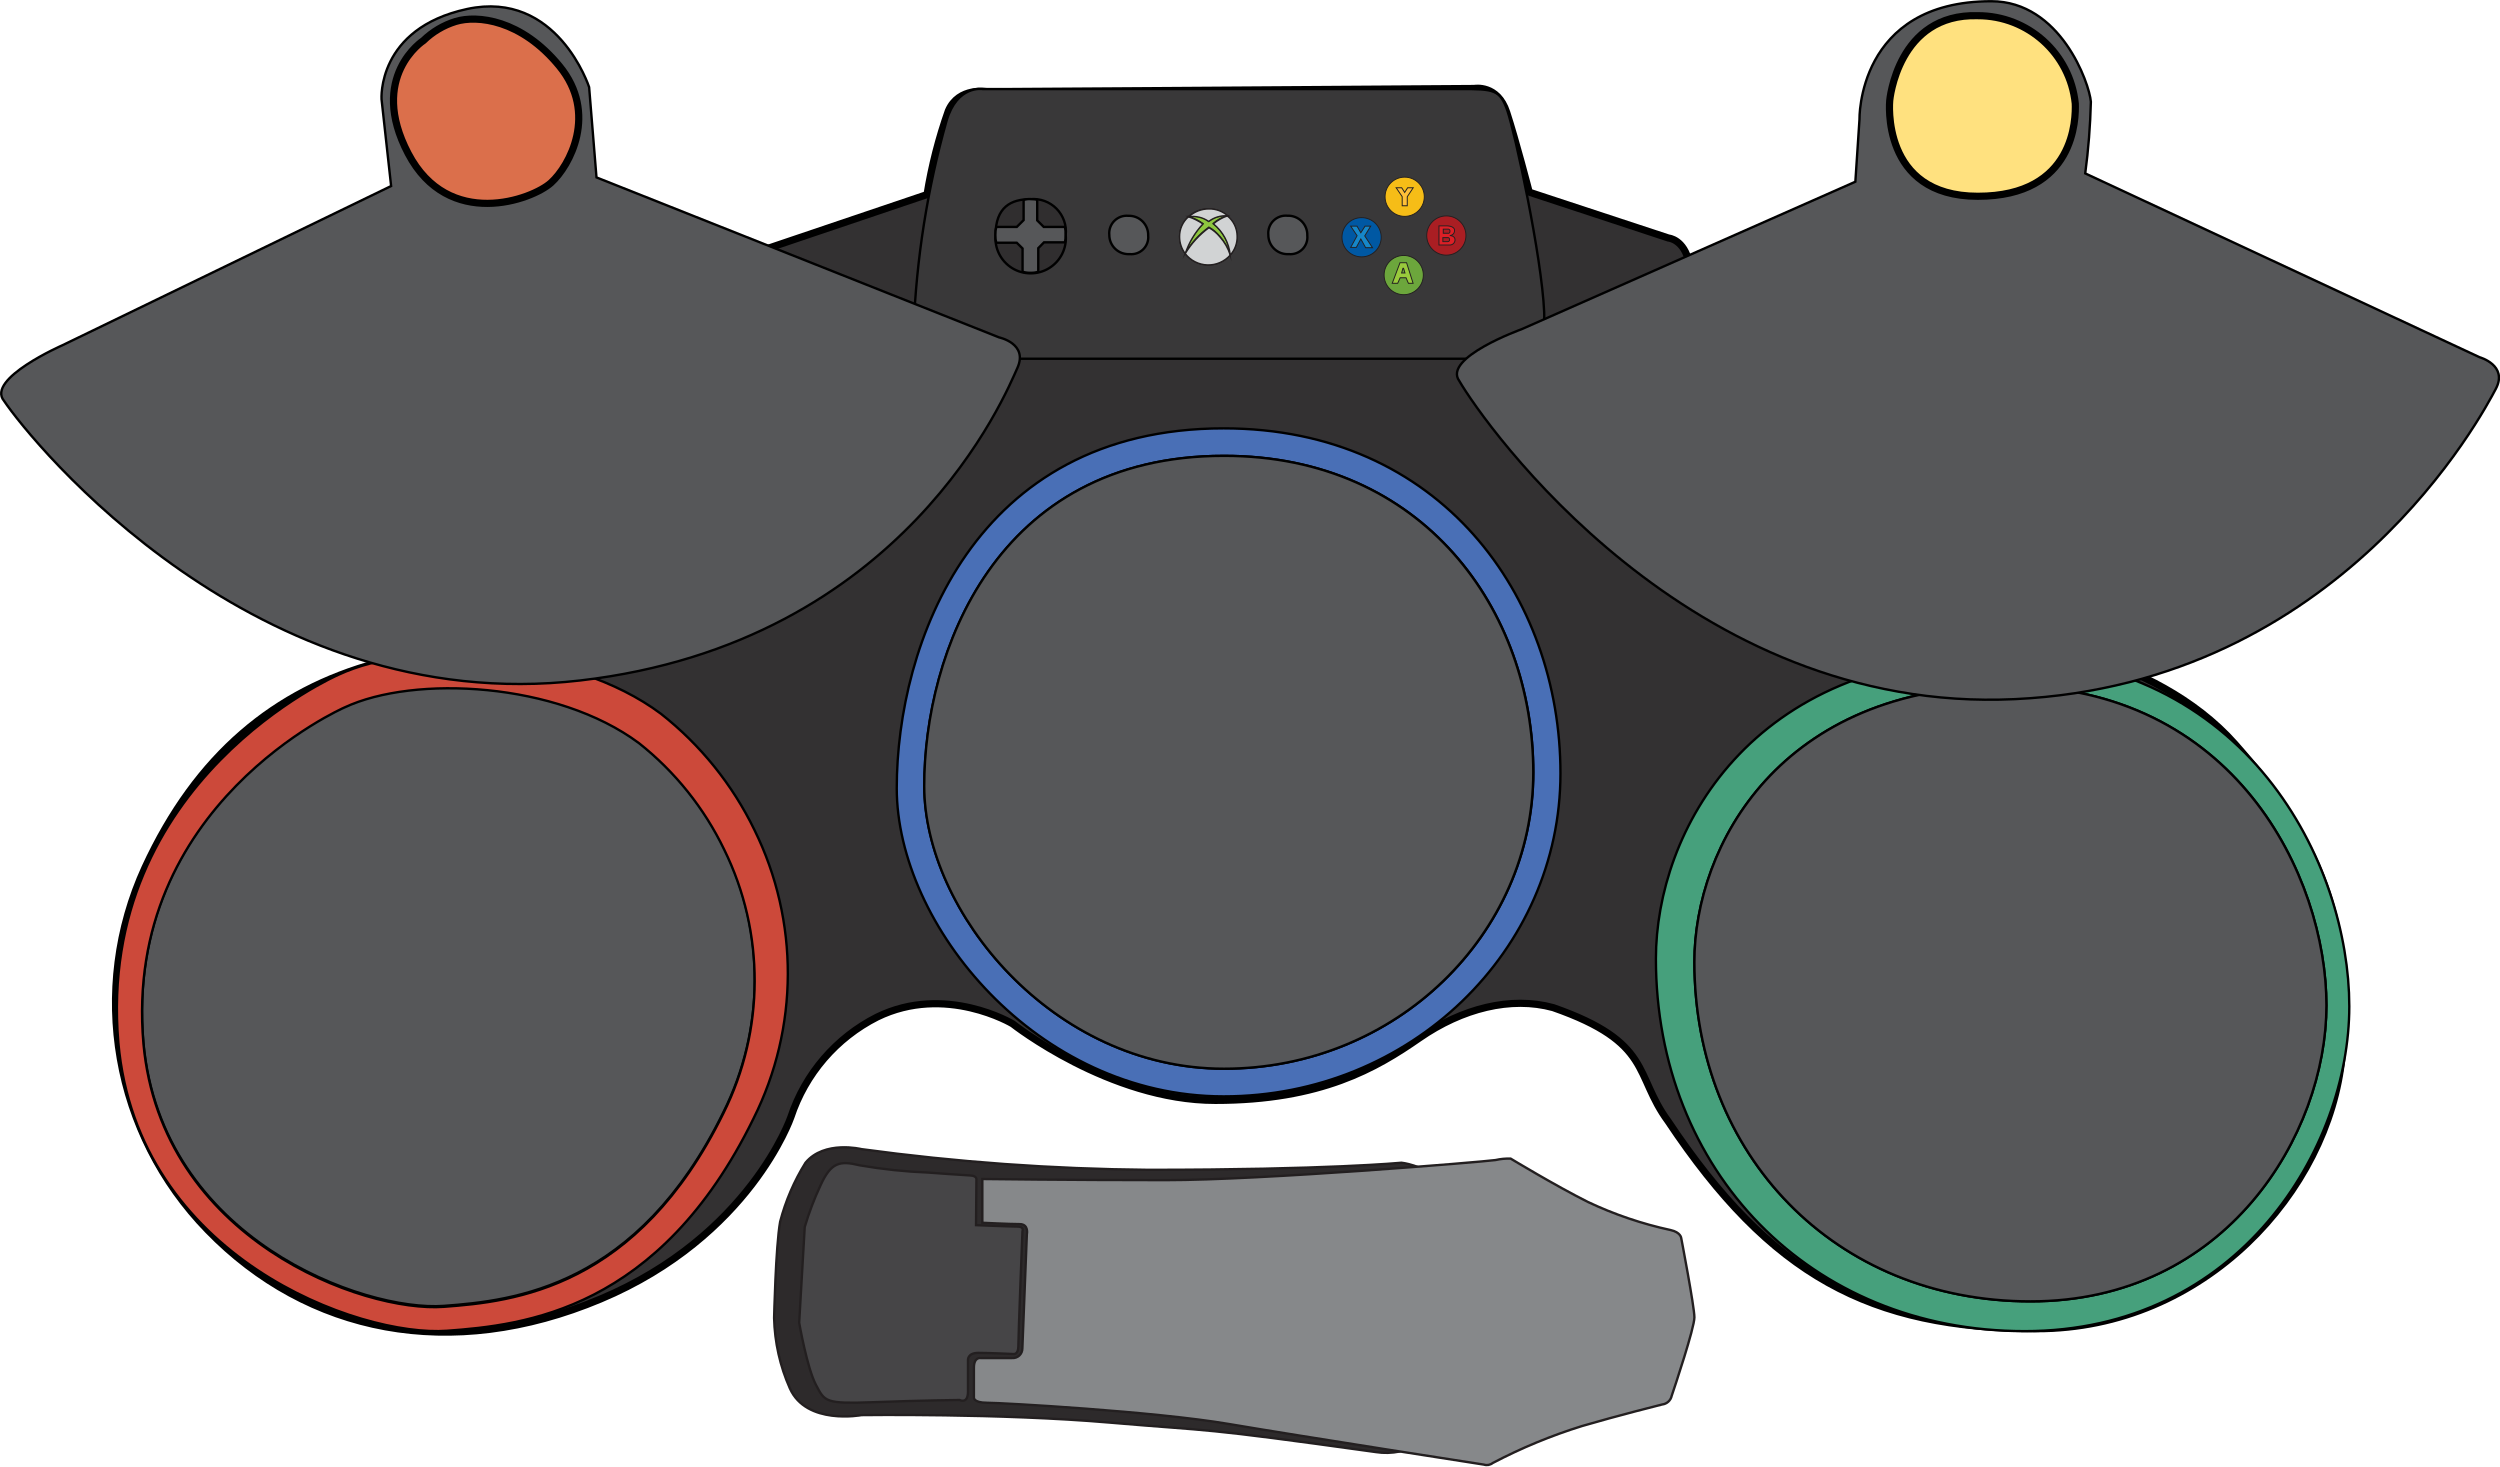
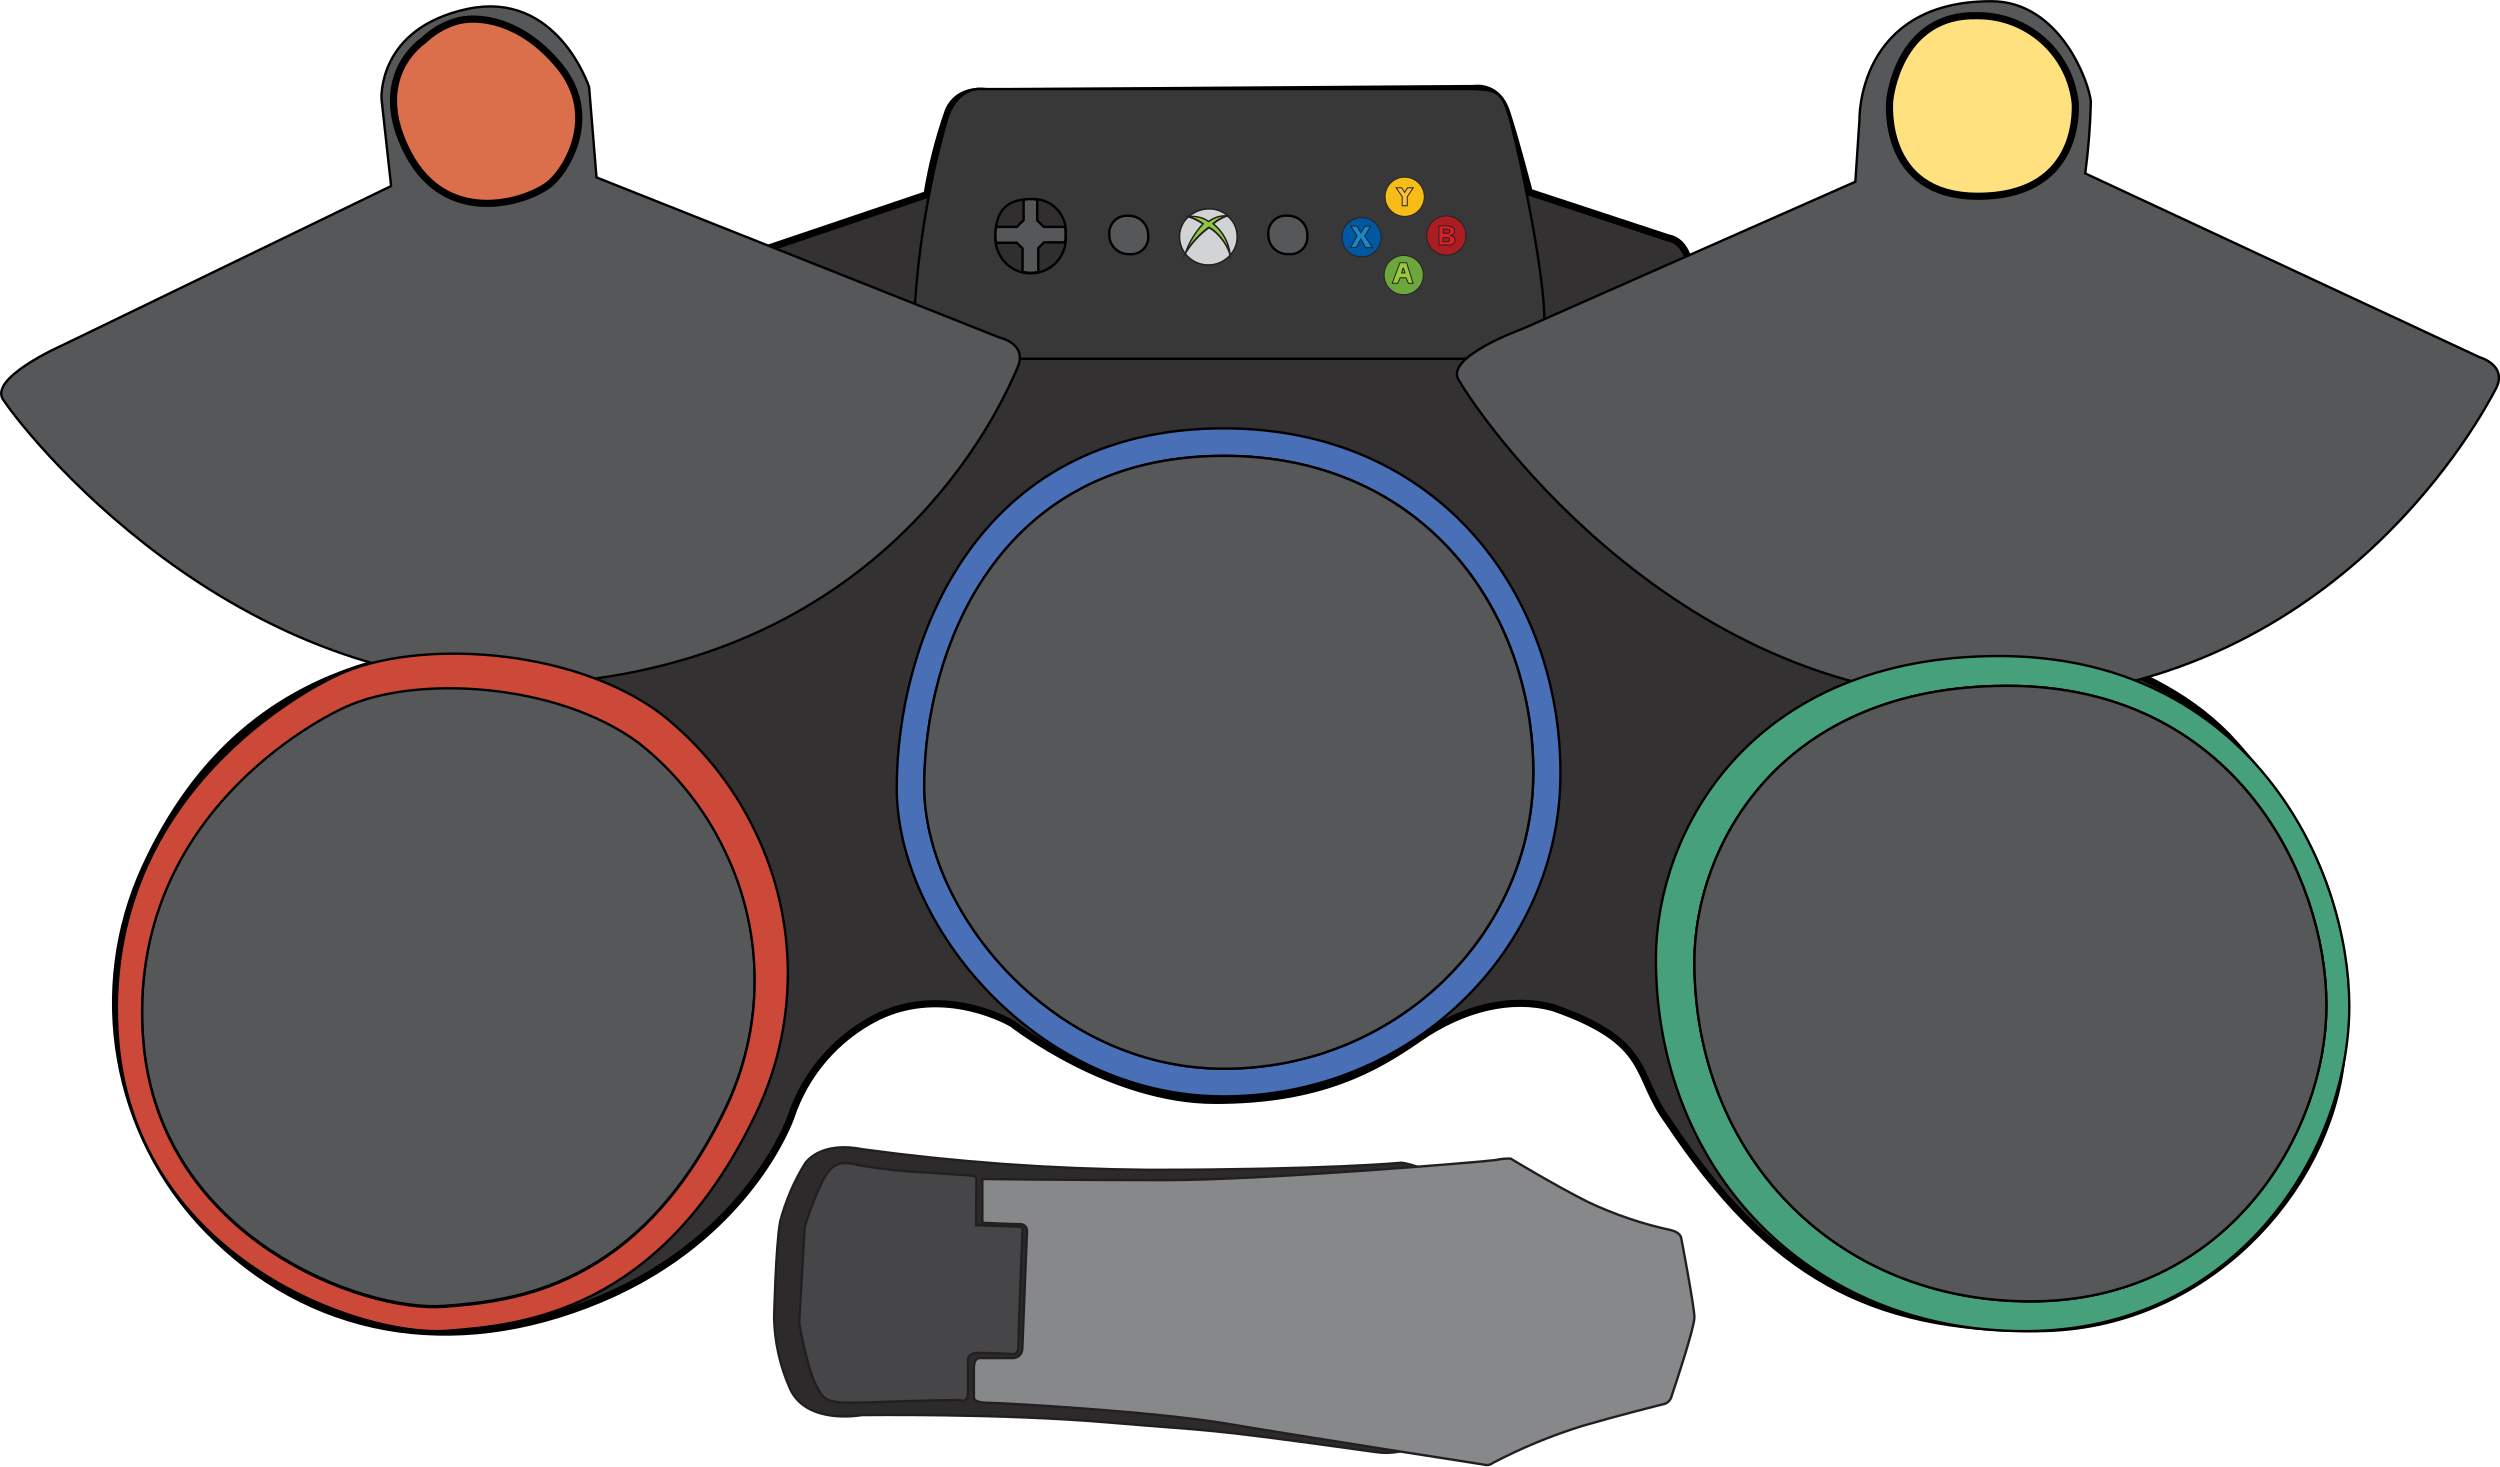
- <svg xmlns="http://www.w3.org/2000/svg" id="_360GHDrum" data-name="360GHDrum" viewBox="0 0 261.11 153.14">
-   <defs>
-     <style>.cls-1{fill:#333132;}.cls-1,.cls-2,.cls-3,.cls-4,.cls-5,.cls-6,.cls-7,.cls-8,.cls-9{stroke:#000;}.cls-1,.cls-10,.cls-11,.cls-12,.cls-13,.cls-14,.cls-15,.cls-16,.cls-17,.cls-18,.cls-19,.cls-2,.cls-20,.cls-21,.cls-22,.cls-23,.cls-3,.cls-4,.cls-5,.cls-6,.cls-7,.cls-8,.cls-9{stroke-miterlimit:10;}.cls-1,.cls-8,.cls-9{stroke-width:0.75px;}.cls-2{fill:#393839;}.cls-10,.cls-11,.cls-12,.cls-2,.cls-3,.cls-4,.cls-5,.cls-6,.cls-7{stroke-width:0.25px;}.cls-3{fill:#565759;}.cls-4{fill:#302e2f;}.cls-5{fill:#cc493a;}.cls-6{fill:#496fb6;}.cls-7{fill:#46a07c;}.cls-8{fill:#db6f4b;}.cls-9{fill:#ffe17f;}.cls-10{fill:#2d2a2b;}.cls-10,.cls-11,.cls-12,.cls-13,.cls-14,.cls-15,.cls-16,.cls-17,.cls-18,.cls-19,.cls-20,.cls-21,.cls-22,.cls-23{stroke:#231f20;}.cls-11{fill:#464547;}.cls-12{fill:#86888a;}.cls-13{fill:#6ca63c;}.cls-13,.cls-14,.cls-15,.cls-16,.cls-17,.cls-18,.cls-19,.cls-20{stroke-width:0.1px;}.cls-14{fill:#0058a3;}.cls-15{fill:#f6bd17;}.cls-16{fill:#aa1e23;}.cls-17{fill:#1687c9;}.cls-18{fill:#febf38;}.cls-19{fill:#99ca3c;}.cls-20{fill:#dd1f26;}.cls-21{fill:none;}.cls-21,.cls-22,.cls-23{stroke-width:0.15px;}.cls-22{fill:#8dc63f;}.cls-23{fill:#d1d3d4;}</style>
+ <svg xmlns="http://www.w3.org/2000/svg" id="_360GHDrum" data-name="360GHDrum" viewBox="0 0 261.11 153.14" version="1.1">
+   <defs id="defs932">
+     <style id="style930">.cls-1{fill:#333132;}.cls-1,.cls-2,.cls-3,.cls-4,.cls-5,.cls-6,.cls-7,.cls-8,.cls-9{stroke:#000;}.cls-1,.cls-10,.cls-11,.cls-12,.cls-13,.cls-14,.cls-15,.cls-16,.cls-17,.cls-18,.cls-19,.cls-2,.cls-20,.cls-21,.cls-22,.cls-23,.cls-3,.cls-4,.cls-5,.cls-6,.cls-7,.cls-8,.cls-9{stroke-miterlimit:10;}.cls-1,.cls-8,.cls-9{stroke-width:0.75px;}.cls-2{fill:#393839;}.cls-10,.cls-11,.cls-12,.cls-2,.cls-3,.cls-4,.cls-5,.cls-6,.cls-7{stroke-width:0.25px;}.cls-3{fill:#565759;}.cls-4{fill:#302e2f;}.cls-5{fill:#cc493a;}.cls-6{fill:#496fb6;}.cls-7{fill:#46a07c;}.cls-8{fill:#db6f4b;}.cls-9{fill:#ffe17f;}.cls-10{fill:#2d2a2b;}.cls-10,.cls-11,.cls-12,.cls-13,.cls-14,.cls-15,.cls-16,.cls-17,.cls-18,.cls-19,.cls-20,.cls-21,.cls-22,.cls-23{stroke:#231f20;}.cls-11{fill:#464547;}.cls-12{fill:#86888a;}.cls-13{fill:#6ca63c;}.cls-13,.cls-14,.cls-15,.cls-16,.cls-17,.cls-18,.cls-19,.cls-20{stroke-width:0.1px;}.cls-14{fill:#0058a3;}.cls-15{fill:#f6bd17;}.cls-16{fill:#aa1e23;}.cls-17{fill:#1687c9;}.cls-18{fill:#febf38;}.cls-19{fill:#99ca3c;}.cls-20{fill:#dd1f26;}.cls-21{fill:none;}.cls-21,.cls-22,.cls-23{stroke-width:0.15px;}.cls-22{fill:#8dc63f;}.cls-23{fill:#d1d3d4;}</style>
  </defs>
-   <path class="cls-1" d="M81.5,32.94l.81-.27,16.53-5.59a50.21,50.21,0,0,1,2.23-8.74c1.09-2.55,4.08-2,4.08-2L156,16s2.42-.45,3.38,2.48,2.36,8.35,2.36,8.35l14.54,4.79s1.65.12,2.16,2.61-.57,7.52,6.95,11.09,19.38,3.83,23,16.58c2.8,10.46,3.06,11.48,3.06,11.48s15.42,1.4,24,11.09S248,103,246.63,117.1s-14.41,28.44-31.88,28.44-27.8-5.61-38.51-21.68c-3.57-4.85-1.58-8.22-12-11.86-4.41-1.21-9.51.07-14,3.19s-10.26,6.5-21.29,6.5-21.17-8-21.17-8-7-4.21-14.16-.7a18.07,18.07,0,0,0-9,10.45s-4.27,12.44-19.89,19-30.54,3.57-41-7.2a34,34,0,0,1-6.56-37.87C22.59,85.61,30.75,78.91,41.4,76A65.7,65.7,0,0,1,53,75l2.55-11s1.36-17.34,15.31-17.51S81.5,32.94,81.5,32.94Z" transform="translate(-2.02 -6.76)" />
-   <path class="cls-2" d="M97.44,41.11c-.18,3.56,5.48,3.12,5.48,3.12l55.47,0s5.16.94,4.91-4.87-3.06-18.74-3.83-21-1.4-2.3-4.9-2.3H104.64s-2.67-.44-3.76,3.32A94,94,0,0,0,97.44,41.11Z" transform="translate(-2.02 -6.76)" />
-   <path class="cls-3" d="M136.62,33.3a1.77,1.77,0,0,0,1.94-1.94,2,2,0,0,0-2.07-2.07,1.83,1.83,0,0,0-2,2A2,2,0,0,0,136.62,33.3Z" transform="translate(-2.02 -6.76)" />
-   <path class="cls-3" d="M120,33.3a1.77,1.77,0,0,0,1.94-1.94,2,2,0,0,0-2.06-2.06,1.83,1.83,0,0,0-2,2A2,2,0,0,0,120,33.3Z" transform="translate(-2.02 -6.76)" />
-   <path class="cls-4" d="M106,31.3a3.68,3.68,0,1,0,7.33,0,3.4,3.4,0,0,0-3.69-3.74C107.63,27.56,106,28.38,106,31.3Z" transform="translate(-2.02 -6.76)" />
-   <path class="cls-3" d="M110.46,35.14l0-2.46.6-.61h2.19a3.46,3.46,0,0,0,.06-.77,3.32,3.32,0,0,0-.06-.84h-2.22l-.68-.68V27.65s-.08-.09-.64-.09a1.74,1.74,0,0,0-.78.09v2.1l-.71.71h-2.11s-.13.11-.13.84.13.81.13.81h2.1l.61.6,0,2.43a2.58,2.58,0,0,0,.88.11A2.12,2.12,0,0,0,110.46,35.14Z" transform="translate(-2.02 -6.76)" />
-   <path class="cls-3" d="M38,80.54s-23.15,10.1-21,35.11c1.86,20.51,23,28.12,31.38,27.5,7.3-.54,20.24-1.91,29.21-20.26a31,31,0,0,0,.07-27.53,31.72,31.72,0,0,0-8.93-11.09C60.18,77.9,45.27,77.13,38,80.54Z" transform="translate(-2.02 -6.76)" />
-   <path class="cls-5" d="M80.82,93.45a34.73,34.73,0,0,0-9.77-12.14c-9.36-7-25.68-7.82-33.67-4.08,0,0-25.33,11-23,38.43,2,22.44,25.16,30.77,34.34,30.09,8-.59,22.16-2.08,32-22.17A33.89,33.89,0,0,0,80.82,93.45ZM77.59,123c-9,18.35-21.91,19.71-29.21,20.25-8.39.63-29.52-7-31.38-27.49-2.18-25,21-35.11,21-35.11,7.3-3.42,22.21-2.64,30.76,3.73A31.78,31.78,0,0,1,77.66,95.5,31,31,0,0,1,77.59,123Z" transform="translate(-2.02 -6.76)" />
-   <path class="cls-6" d="M129.82,51.5c-26.11,0-34.14,22.58-34.14,37.59,0,14.27,14.6,32.18,34.14,32.18S165,106,165,87.54,152.52,51.5,129.82,51.5Zm.05,66.88c-17.93,0-31.31-16.43-31.31-29.52,0-13.77,7.36-34.49,31.31-34.49,20.83,0,32.3,16.15,32.3,33.06S147.8,118.38,129.87,118.38Z" transform="translate(-2.02 -6.76)" />
-   <path class="cls-3" d="M129.86,118.38c-17.93,0-31.31-16.43-31.31-29.52,0-13.77,7.36-34.49,31.31-34.49,20.83,0,32.3,16.15,32.3,33.06S147.79,118.38,129.86,118.38Z" transform="translate(-2.02 -6.76)" />
-   <path class="cls-7" d="M210.8,75.28c-26,0-35.83,18.36-35.83,31.62,0,22.07,16.06,38.89,38.51,38.89s33.91-19.12,33.91-33.92S236.81,75.28,210.8,75.28Zm3.3,67.4c-20.46,0-35.11-15.34-35.11-35.46,0-12.09,8.95-28.83,32.67-28.83S245,98.27,245,111.76,234.56,142.68,214.1,142.68Z" transform="translate(-2.02 -6.76)" />
-   <path class="cls-3" d="M214.1,142.68c-20.46,0-35.11-15.34-35.11-35.46,0-12.09,8.95-28.83,32.67-28.83S245,98.27,245,111.76,234.56,142.68,214.1,142.68Z" transform="translate(-2.02 -6.76)" />
-   <path class="cls-3" d="M42.87,26.19l-1-9.06s-.51-7.39,8.93-9.43,12.75,8.16,12.75,8.16l.77,9.43L106.37,42s3.06.64,1.91,3.19S96.55,73.88,62.63,77.83,5.38,53,2.44,48.63c-1.91-2.3,6.12-5.82,6.12-5.82Z" transform="translate(-2.02 -6.76)" />
-   <path class="cls-3" d="M219.81,24.87,261,44.07s3,.84,1.69,3.31-16.1,30.77-50.21,32.4-55.42-28.72-58.05-33.24c-1.75-2.42,6.5-5.39,6.5-5.39l34.87-15.41.43-6.48S195.94,6.89,210,6.89c7.21,0,10.24,8.54,10.4,10.5A69.38,69.38,0,0,1,219.81,24.87Z" transform="translate(-2.02 -6.76)" />
-   <path class="cls-8" d="M46.24,11s-5.8,3.76-1.59,11.79,12.94,4.85,14.92,3.06,4.91-7.26.89-12.17S51.85,8.33,49.62,9A8.43,8.43,0,0,0,46.24,11Z" transform="translate(-2.02 -6.76)" />
-   <path class="cls-9" d="M199.39,17.26s-1,10,9.2,10,10.24-8.16,10.18-9.69A10.22,10.22,0,0,0,208.59,8.4C200.21,8.14,199.39,17.26,199.39,17.26Z" transform="translate(-2.02 -6.76)" />
-   <path class="cls-10" d="M86.15,128.2a22.4,22.4,0,0,0-2.65,6.16c-.47,2.65-.63,10.06-.63,10.06a19.22,19.22,0,0,0,1.64,7.33c1.72,3.9,7.49,2.81,7.49,2.81s14.47-.2,25.89.78,8.79.43,27.82,3.08a7,7,0,0,0,2.51-.06s8.89-2.52,8.43-17.78c0-11.64-8.25-12.38-8.25-12.38s-7.78.74-26.44.74A237.12,237.12,0,0,1,92,126.78S88.12,125.82,86.15,128.2Z" transform="translate(-2.02 -6.76)" />
-   <path class="cls-11" d="M99,129.23a54.39,54.39,0,0,1-7.2-.76c-2.1-.52-3-.29-4.09,2.11a31.13,31.13,0,0,0-1.64,4.33l-.58,10s.82,4.73,1.75,6.49.94,2,6,1.81,9-.23,9-.23.88.47.88-.88,0-3.27,0-3.27-.08-.77,1.08-.77,3.68.12,3.68.12.5.08.5-.82c0-1.14.43-12,.43-12s.21-.49-.49-.49-4.36-.15-4.36-.15L104,130s.11-.44-.65-.47S99,129.23,99,129.23Z" transform="translate(-2.02 -6.76)" />
-   <path class="cls-12" d="M104.62,129.9v4.57s2.9.14,3.89.14.76,1.06.76,1.06l-.47,11.93a1,1,0,0,1-1.08,1h-3.27s-.71-.14-.71,1v3.08s-.14.59,1.38.59,17.49.9,25.21,2.21S157,159.73,157,159.73a1,1,0,0,0,.93-.17,55.62,55.62,0,0,1,9.33-3.86c3.69-1.08,8.36-2.25,8.36-2.25a1.15,1.15,0,0,0,1-.91c.32-.94,2.37-7.08,2.37-8.19s-1.38-8.3-1.38-8.3-.06-.59-1.11-.82a40,40,0,0,1-8.63-2.93c-3.48-1.75-8.07-4.53-8.07-4.53a6.13,6.13,0,0,0-1.58.15c-1.46.2-24.33,2.1-34.47,2.1S104.62,129.9,104.62,129.9Z" transform="translate(-2.02 -6.76)" />
-   <circle class="cls-13" cx="146.61" cy="28.73" r="2.05" />
-   <circle class="cls-14" cx="142.21" cy="24.78" r="2.05" />
-   <circle class="cls-15" cx="146.71" cy="20.55" r="2.05" />
-   <circle class="cls-16" cx="151.06" cy="24.6" r="2.05" />
-   <polygon class="cls-17" points="141.07 23.62 141.73 23.62 142.13 24.31 142.57 23.62 143.16 23.62 142.54 24.64 143.35 25.87 142.63 25.87 142.13 24.96 141.66 25.84 141.07 25.84 141.74 24.62 141.07 23.62" />
-   <polygon class="cls-18" points="145.82 19.61 146.45 20.54 146.45 21.49 146.98 21.49 146.98 20.55 147.6 19.61 147.02 19.61 146.71 20.1 146.4 19.61 145.82 19.61" />
-   <path class="cls-19" d="M148.93,34.2h-.69l-.81,2.15H148l.26-.58h.61l.25.58h.49Zm-.52,1.07.14-.49h.06l.15.49Z" transform="translate(-2.02 -6.76)" />
-   <path class="cls-20" d="M153.44,31.36a.51.51,0,0,0,.5-.53c0-.52-.89-.48-.89-.48h-.74v2h1.16a.54.54,0,0,0,.52-.53C154,31.36,153.44,31.36,153.44,31.36Zm-.2.64h-.52v-.42h.55s.15,0,.15.21A.19.19,0,0,1,153.24,32Zm0-.88h-.48v-.43h.48a.19.19,0,0,1,.22.21A.19.19,0,0,1,153.2,31.12Z" transform="translate(-2.02 -6.76)" />
-   <ellipse class="cls-21" cx="126.2" cy="24.74" rx="3" ry="2.93" />
-   <path class="cls-22" d="M126.91,29.35a3.84,3.84,0,0,0-.76,0h0a5.85,5.85,0,0,1,1.51.76,8.28,8.28,0,0,0-1.85,3.09h0a9.21,9.21,0,0,1,2.47-2.71,3.85,3.85,0,0,1,1.13.95,5.17,5.17,0,0,1,1.09,1.91h0a4.77,4.77,0,0,0-1.76-3.26,4.33,4.33,0,0,1,1.46-.82h0a2.37,2.37,0,0,0-.55,0" transform="translate(-2.02 -6.76)" />
-   <path class="cls-22" d="M126.91,29.35a2.32,2.32,0,0,1,1.36.51,2.83,2.83,0,0,1,1.39-.57" transform="translate(-2.02 -6.76)" />
-   <path class="cls-23" d="M126.15,29.4a2.74,2.74,0,0,0-.93,2.11,2.91,2.91,0,0,0,.59,1.74,8.52,8.52,0,0,1,1.85-3.1A6.07,6.07,0,0,0,126.15,29.4Z" transform="translate(-2.02 -6.76)" />
-   <path class="cls-23" d="M128.29,30.54a9.34,9.34,0,0,0-2.48,2.71,3.05,3.05,0,0,0,4.7.15,5.09,5.09,0,0,0-1.09-1.91A4,4,0,0,0,128.29,30.54Z" transform="translate(-2.02 -6.76)" />
-   <path class="cls-23" d="M130.21,29.31a4.48,4.48,0,0,0-1.46.83,4.81,4.81,0,0,1,1.76,3.26,2.79,2.79,0,0,0,.72-2A2.73,2.73,0,0,0,130.21,29.31Z" transform="translate(-2.02 -6.76)" />
-   <path class="cls-23" d="M128.26,29.89a2.86,2.86,0,0,1,2-.58,2.89,2.89,0,0,0-2-.73,3.1,3.1,0,0,0-2.08.82A2.87,2.87,0,0,1,128.26,29.89Z" transform="translate(-2.02 -6.76)" />
+   <g id="gbase">
+     <path id="path934" transform="translate(-2.02 -6.76)" d="M81.5,32.94l.81-.27,16.53-5.59a50.21,50.21,0,0,1,2.23-8.74c1.09-2.55,4.08-2,4.08-2L156,16s2.42-.45,3.38,2.48,2.36,8.35,2.36,8.35l14.54,4.79s1.65.12,2.16,2.61-.57,7.52,6.95,11.09,19.38,3.83,23,16.58c2.8,10.46,3.06,11.48,3.06,11.48s15.42,1.4,24,11.09S248,103,246.63,117.1s-14.41,28.44-31.88,28.44-27.8-5.61-38.51-21.68c-3.57-4.85-1.58-8.22-12-11.86-4.41-1.21-9.51.07-14,3.19s-10.26,6.5-21.29,6.5-21.17-8-21.17-8-7-4.21-14.16-.7a18.07,18.07,0,0,0-9,10.45s-4.27,12.44-19.89,19-30.54,3.57-41-7.2a34,34,0,0,1-6.56-37.87C22.59,85.61,30.75,78.91,41.4,76A65.7,65.7,0,0,1,53,75l2.55-11s1.36-17.34,15.31-17.51S81.5,32.94,81.5,32.94Z" class="cls-1" />
+   </g>
+   <path class="cls-2" d="M97.44,41.11c-.18,3.56,5.48,3.12,5.48,3.12l55.47,0s5.16.94,4.91-4.87-3.06-18.74-3.83-21-1.4-2.3-4.9-2.3H104.64s-2.67-.44-3.76,3.32A94,94,0,0,0,97.44,41.11Z" id="path936" transform="translate(-2.02 -6.76)" />
+   <g id="gstart">
+     <path id="path938" transform="translate(-2.02 -6.76)" d="M136.62,33.3a1.77,1.77,0,0,0,1.94-1.94,2,2,0,0,0-2.07-2.07,1.83,1.83,0,0,0-2,2A2,2,0,0,0,136.62,33.3Z" class="cls-3" />
+   </g>
+   <g id="gback">
+     <path id="path940" transform="translate(-2.02 -6.76)" d="M120,33.3a1.77,1.77,0,0,0,1.94-1.94,2,2,0,0,0-2.06-2.06,1.83,1.83,0,0,0-2,2A2,2,0,0,0,120,33.3Z" class="cls-3" />
+   </g>
+   <g id="gdpad">
+     <path id="path942" transform="translate(-2.02 -6.76)" d="M106,31.3a3.68,3.68,0,1,0,7.33,0,3.4,3.4,0,0,0-3.69-3.74C107.63,27.56,106,28.38,106,31.3Z" class="cls-4" />
+     <path id="path944" transform="translate(-2.02 -6.76)" d="M110.46,35.14l0-2.46.6-.61h2.19a3.46,3.46,0,0,0,.06-.77,3.32,3.32,0,0,0-.06-.84h-2.22l-.68-.68V27.65s-.08-.09-.64-.09a1.74,1.74,0,0,0-.78.09v2.1l-.71.71h-2.11s-.13.11-.13.84.13.81.13.81h2.1l.61.6,0,2.43a2.58,2.58,0,0,0,.88.11A2.12,2.12,0,0,0,110.46,35.14Z" class="cls-3" />
+   </g>
+   <g id="gLB">
+     <path id="path958" d="m 40.85,19.43 -1,-9.06 c 0,0 -0.51,-7.39 8.93,-9.43 9.44,-2.04 12.75,8.16 12.75,8.16 l 0.77,9.43 42.05,16.71 c 0,0 3.06,0.64 1.91,3.19 C 105.11,40.98 94.53,67.12 60.61,71.07 26.69,75.02 3.36,46.24 0.42,41.87 -1.49,39.57 6.54,36.05 6.54,36.05 Z" class="cls-3" style="fill:#565759;stroke:#000000;stroke-width:0.25px;stroke-miterlimit:10" />
+     <path id="path962" d="m 44.22,4.24 c 0,0 -5.8,3.76 -1.59,11.79 4.21,8.03 12.94,4.85 14.92,3.06 C 59.53,17.3 62.46,11.83 58.44,6.92 54.42,2.01 49.83,1.57 47.6,2.24 a 8.43,8.43 0 0 0 -3.38,2 z" class="cls-8" style="fill:#db6f4b;stroke:#000000;stroke-width:0.75px;stroke-miterlimit:10" />
+   </g>
+   <g id="gRB">
+     <path id="path966" transform="translate(-2.02 -6.76)" d="M86.15,128.2a22.4,22.4,0,0,0-2.65,6.16c-.47,2.65-.63,10.06-.63,10.06a19.22,19.22,0,0,0,1.64,7.33c1.72,3.9,7.49,2.81,7.49,2.81s14.47-.2,25.89.78,8.79.43,27.82,3.08a7,7,0,0,0,2.51-.06s8.89-2.52,8.43-17.78c0-11.64-8.25-12.38-8.25-12.38s-7.78.74-26.44.74A237.12,237.12,0,0,1,92,126.78S88.12,125.82,86.15,128.2Z" class="cls-10" />
+     <path id="path968" transform="translate(-2.02 -6.76)" d="M99,129.23a54.39,54.39,0,0,1-7.2-.76c-2.1-.52-3-.29-4.09,2.11a31.13,31.13,0,0,0-1.64,4.33l-.58,10s.82,4.73,1.75,6.49.94,2,6,1.81,9-.23,9-.23.88.47.88-.88,0-3.27,0-3.27-.08-.77,1.08-.77,3.68.12,3.68.12.5.08.5-.82c0-1.14.43-12,.43-12s.21-.49-.49-.49-4.36-.15-4.36-.15L104,130s.11-.44-.65-.47S99,129.23,99,129.23Z" class="cls-11" />
+     <path id="path970" transform="translate(-2.02 -6.76)" d="M104.62,129.9v4.57s2.9.14,3.89.14.76,1.06.76,1.06l-.47,11.93a1,1,0,0,1-1.08,1h-3.27s-.71-.14-.71,1v3.08s-.14.59,1.38.59,17.49.9,25.21,2.21S157,159.73,157,159.73a1,1,0,0,0,.93-.17,55.62,55.62,0,0,1,9.33-3.86c3.69-1.08,8.36-2.25,8.36-2.25a1.15,1.15,0,0,0,1-.91c.32-.94,2.37-7.08,2.37-8.19s-1.38-8.3-1.38-8.3-.06-.59-1.11-.82a40,40,0,0,1-8.63-2.93c-3.48-1.75-8.07-4.53-8.07-4.53a6.13,6.13,0,0,0-1.58.15c-1.46.2-24.33,2.1-34.47,2.1S104.62,129.9,104.62,129.9Z" class="cls-12" />
+   </g>
+   <g id="gx">
+     <path id="path950" d="m 127.8,44.74 c -26.11,0 -34.14,22.58 -34.14,37.59 0,14.27 14.6,32.18 34.14,32.18 19.54,0 35.18,-15.27 35.18,-33.73 0,-18.46 -12.48,-36.04 -35.18,-36.04 z m 0.05,66.88 c -17.93,0 -31.31,-16.43 -31.31,-29.52 0,-13.77 7.36,-34.49 31.31,-34.49 20.83,0 32.3,16.15 32.3,33.06 0,16.91 -14.37,30.95 -32.3,30.95 z" class="cls-6" style="fill:#496fb6;stroke:#000000;stroke-width:0.25px;stroke-miterlimit:10" />
+     <g id="g899">
+       <path style="fill:#565759;stroke:#000000;stroke-width:0.25px;stroke-miterlimit:10" class="cls-3" d="m 127.84,111.62 c -17.93,0 -31.31,-16.43 -31.31,-29.52 0,-13.77 7.36,-34.49 31.31,-34.49 20.83,0 32.3,16.15 32.3,33.06 0,16.91 -14.37,30.95 -32.3,30.95 z" id="path952" />
+     </g>
+     <circle id="circle974" r="2.05" cy="24.78" cx="142.21" class="cls-14" style="fill:#0058a3;stroke:#231f20;stroke-width:0.1px;stroke-miterlimit:10" />
+     <polygon id="polygon980" points="142.13,24.31 142.57,23.62 143.16,23.62 142.54,24.64 143.35,25.87 142.63,25.87 142.13,24.96 141.66,25.84 141.07,25.84 141.74,24.62 141.07,23.62 141.73,23.62 " class="cls-17" style="fill:#1687c9;stroke:#231f20;stroke-width:0.1px;stroke-miterlimit:10" />
+   </g>
+   <g id="gy">
+     <path id="path960" d="m 217.79,18.11 41.19,19.2 c 0,0 3,0.84 1.69,3.31 -1.31,2.47 -16.1,30.77 -50.21,32.4 -34.11,1.63 -55.42,-28.72 -58.05,-33.24 -1.75,-2.42 6.5,-5.39 6.5,-5.39 l 34.87,-15.41 0.43,-6.48 c 0,0 -0.29,-12.37 13.77,-12.37 7.21,0 10.24,8.54 10.4,10.5 a 69.38,69.38 0 0 1 -0.59,7.48 z" class="cls-3" style="fill:#565759;stroke:#000000;stroke-width:0.25px;stroke-miterlimit:10" />
+     <path id="path964" d="m 197.37,10.5 c 0,0 -1,10 9.2,10 10.2,0 10.24,-8.16 10.18,-9.69 A 10.22,10.22 0 0 0 206.57,1.64 c -8.38,-0.26 -9.2,8.86 -9.2,8.86 z" class="cls-9" style="fill:#ffe17f;stroke:#000000;stroke-width:0.75px;stroke-miterlimit:10" />
+     <circle id="circle976" r="2.05" cy="20.55" cx="146.71" class="cls-15" style="fill:#f6bd17;stroke:#231f20;stroke-width:0.1px;stroke-miterlimit:10" />
+     <polygon id="polygon982" points="146.45,21.49 146.98,21.49 146.98,20.55 147.6,19.61 147.02,19.61 146.71,20.1 146.4,19.61 145.82,19.61 146.45,20.54 " class="cls-18" style="fill:#febf38;stroke:#231f20;stroke-width:0.1px;stroke-miterlimit:10" />
+   </g>
+   <g id="ga">
+     <path id="path954" d="m 208.78,68.52 c -26,0 -35.83,18.36 -35.83,31.62 0,22.07 16.06,38.89 38.51,38.89 22.45,0 33.91,-19.12 33.91,-33.92 0,-14.8 -10.58,-36.59 -36.59,-36.59 z m 3.3,67.4 c -20.46,0 -35.11,-15.34 -35.11,-35.46 0,-12.09 8.95,-28.83 32.67,-28.83 23.72,0 33.34,19.88 33.34,33.37 0,13.49 -10.44,30.92 -30.9,30.92 z" class="cls-7" style="fill:#46a07c;stroke:#000000;stroke-width:0.25px;stroke-miterlimit:10" />
+     <path id="path956" d="m 212.08,135.92 c -20.46,0 -35.11,-15.34 -35.11,-35.46 0,-12.09 8.95,-28.83 32.67,-28.83 23.72,0 33.34,19.88 33.34,33.37 0,13.49 -10.44,30.92 -30.9,30.92 z" class="cls-3" style="fill:#565759;stroke:#000000;stroke-width:0.25px;stroke-miterlimit:10" />
+     <g id="ga2">
+       <circle class="cls-13" cx="146.61" cy="28.73" r="2.05" id="circle972" />
+       <path class="cls-19" d="M148.93,34.2h-.69l-.81,2.15H148l.26-.58h.61l.25.58h.49Zm-.52,1.07.14-.49h.06l.15.49Z" transform="translate(-2.02 -6.76)" id="path984" />
+     </g>
+   </g>
+   <g id="gb">
+     <path id="path946" d="m 35.98,73.78 c 0,0 -23.15,10.1 -21,35.11 1.86,20.51 23,28.12 31.38,27.5 7.3,-0.54 20.24,-1.91 29.21,-20.26 A 31,31 0 0 0 75.64,88.6 31.72,31.72 0 0 0 66.71,77.51 C 58.16,71.14 43.25,70.37 35.98,73.78 Z" class="cls-3" style="fill:#565759;stroke:#000000;stroke-width:0.25px;stroke-miterlimit:10" />
+     <path id="path948" d="M 78.8,86.69 A 34.73,34.73 0 0 0 69.03,74.55 c -9.36,-7 -25.68,-7.82 -33.67,-4.08 0,0 -25.33,11 -23,38.43 2,22.44 25.16,30.77 34.34,30.09 8,-0.59 22.16,-2.08 32,-22.17 a 33.89,33.89 0 0 0 0.1,-30.13 z m -3.23,29.55 c -9,18.35 -21.91,19.71 -29.21,20.25 -8.39,0.63 -29.52,-7 -31.38,-27.49 -2.18,-25 21,-35.11 21,-35.11 7.3,-3.42 22.21,-2.64 30.76,3.73 a 31.78,31.78 0 0 1 8.9,11.12 31,31 0 0 1 -0.07,27.5 z" class="cls-5" style="fill:#cc493a;stroke:#000000;stroke-width:0.25px;stroke-miterlimit:10" />
+     <circle id="circle978" r="2.05" cy="24.6" cx="151.06" class="cls-16" style="fill:#aa1e23;stroke:#231f20;stroke-width:0.1px;stroke-miterlimit:10" />
+     <path id="path986" d="m 151.42,24.6 a 0.51,0.51 0 0 0 0.5,-0.53 c 0,-0.52 -0.89,-0.48 -0.89,-0.48 h -0.74 v 2 h 1.16 a 0.54,0.54 0 0 0 0.52,-0.53 c 0.01,-0.46 -0.55,-0.46 -0.55,-0.46 z m -0.2,0.64 h -0.52 v -0.42 h 0.55 c 0,0 0.15,0 0.15,0.21 a 0.19,0.19 0 0 1 -0.18,0.21 z m 0,-0.88 h -0.48 v -0.43 h 0.48 a 0.19,0.19 0 0 1 0.22,0.21 0.19,0.19 0 0 1 -0.26,0.22 z" class="cls-20" style="fill:#dd1f26;stroke:#231f20;stroke-width:0.1px;stroke-miterlimit:10" />
+   </g>
+   <g id="ghome">
+     <ellipse id="ellipse988" ry="2.93" rx="3" cy="24.74" cx="126.2" class="cls-21" />
+     <path id="path990" transform="translate(-2.02 -6.76)" d="M126.91,29.35a3.84,3.84,0,0,0-.76,0h0a5.85,5.85,0,0,1,1.51.76,8.28,8.28,0,0,0-1.85,3.09h0a9.21,9.21,0,0,1,2.47-2.71,3.85,3.85,0,0,1,1.13.95,5.17,5.17,0,0,1,1.09,1.91h0a4.77,4.77,0,0,0-1.76-3.26,4.33,4.33,0,0,1,1.46-.82h0a2.37,2.37,0,0,0-.55,0" class="cls-22" />
+     <path id="path992" transform="translate(-2.02 -6.76)" d="M126.91,29.35a2.32,2.32,0,0,1,1.36.51,2.83,2.83,0,0,1,1.39-.57" class="cls-22" />
+     <path id="path994" transform="translate(-2.02 -6.76)" d="M126.15,29.4a2.74,2.74,0,0,0-.93,2.11,2.91,2.91,0,0,0,.59,1.74,8.52,8.52,0,0,1,1.85-3.1A6.07,6.07,0,0,0,126.15,29.4Z" class="cls-23" />
+     <path id="path996" transform="translate(-2.02 -6.76)" d="M128.29,30.54a9.34,9.34,0,0,0-2.48,2.71,3.05,3.05,0,0,0,4.7.15,5.09,5.09,0,0,0-1.09-1.91A4,4,0,0,0,128.29,30.54Z" class="cls-23" />
+     <path id="path998" transform="translate(-2.02 -6.76)" d="M130.21,29.31a4.48,4.48,0,0,0-1.46.83,4.81,4.81,0,0,1,1.76,3.26,2.79,2.79,0,0,0,.72-2A2.73,2.73,0,0,0,130.21,29.31Z" class="cls-23" />
+     <path id="path1000" transform="translate(-2.02 -6.76)" d="M128.26,29.89a2.86,2.86,0,0,1,2-.58,2.89,2.89,0,0,0-2-.73,3.1,3.1,0,0,0-2.08.82A2.87,2.87,0,0,1,128.26,29.89Z" class="cls-23" />
+   </g>
</svg>
